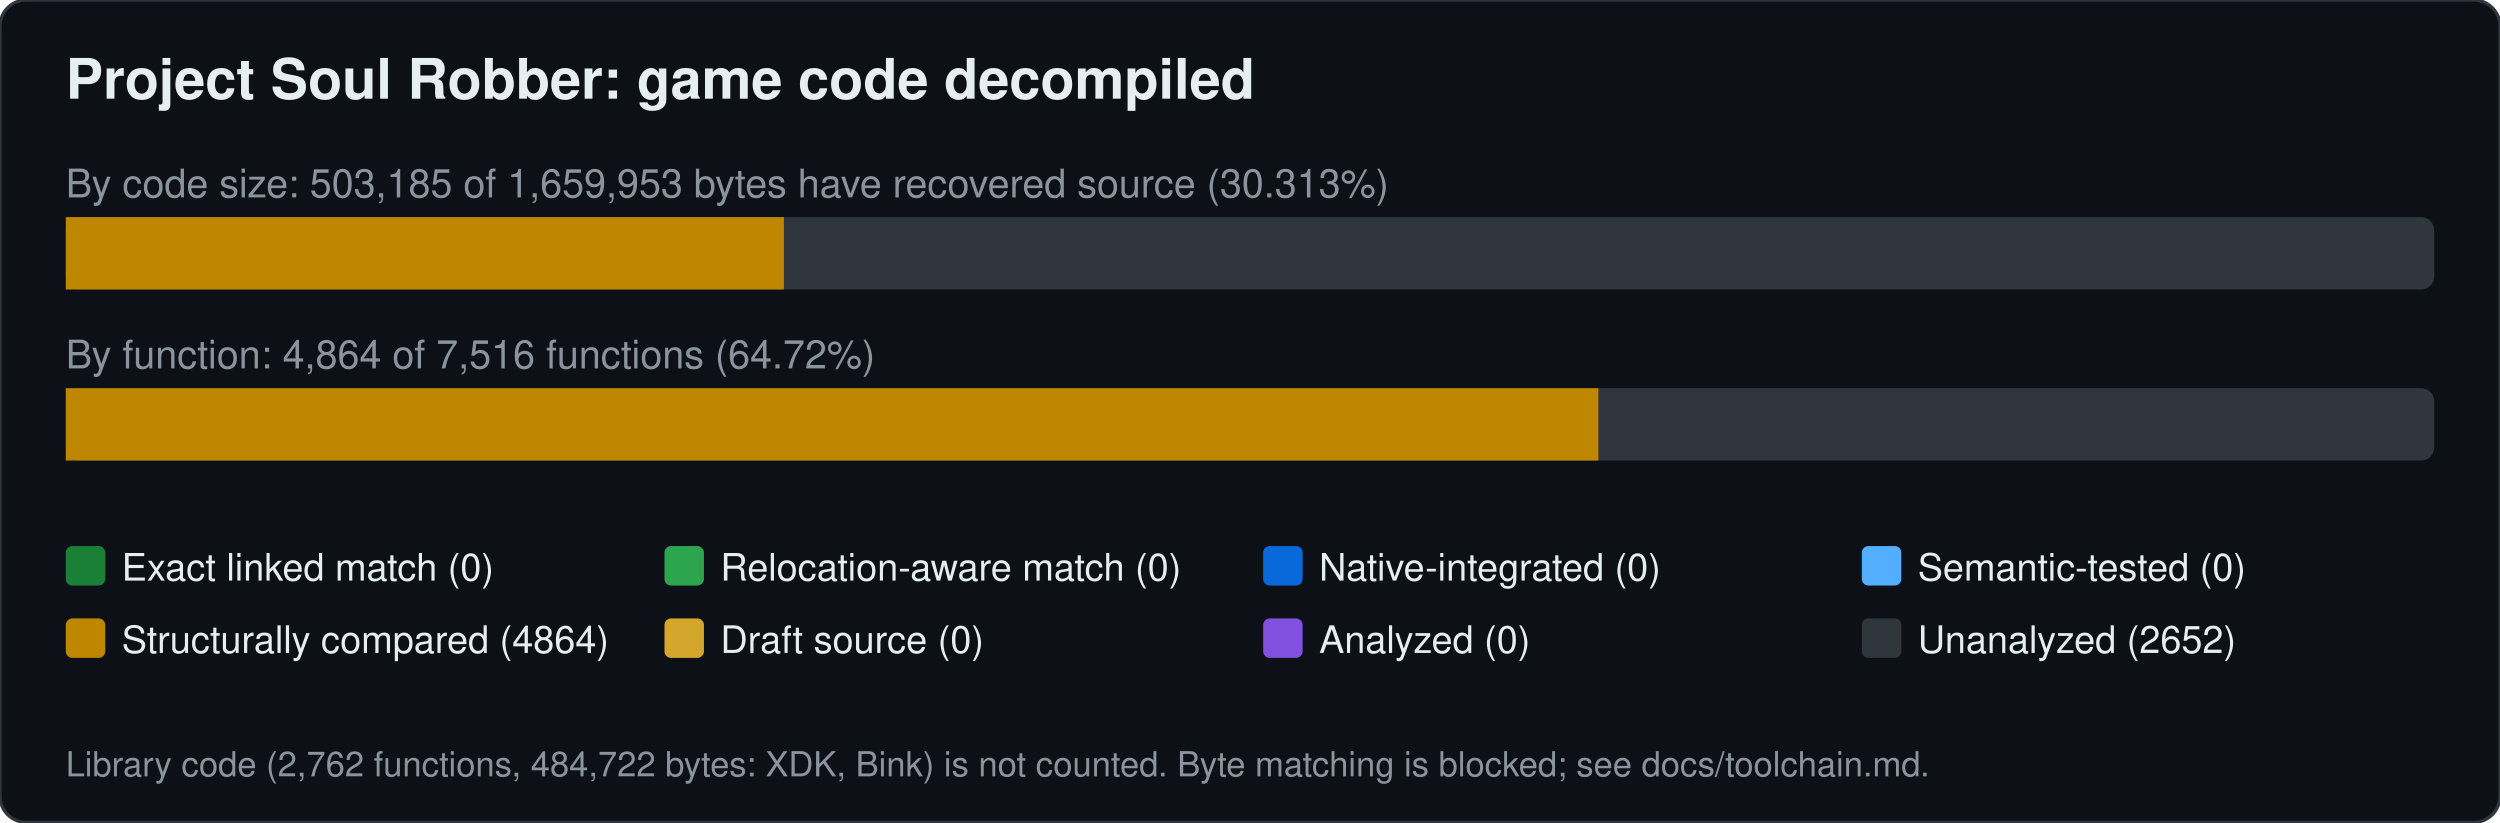
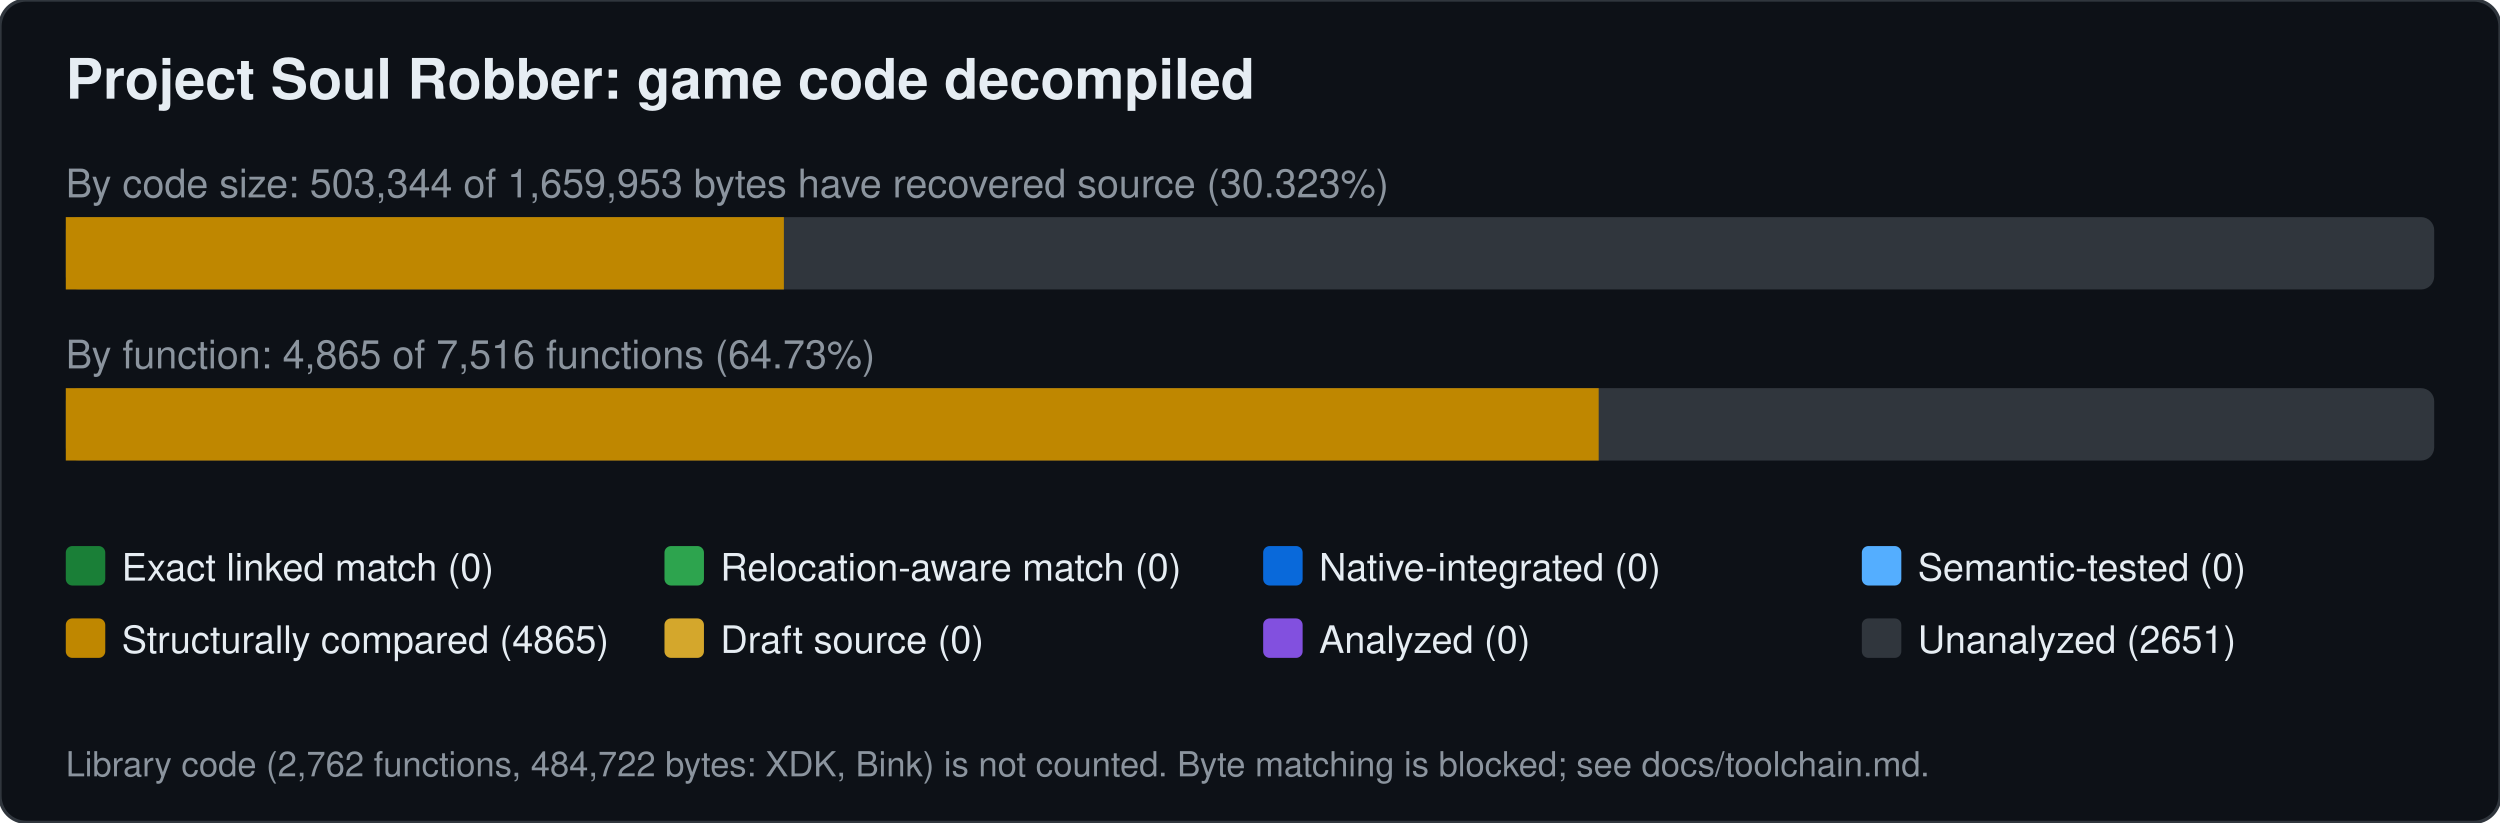
<svg xmlns="http://www.w3.org/2000/svg" width="760" height="250" viewBox="0 0 760 250" font-family="Segoe UI,Helvetica,Arial,sans-serif">
  <rect width="760" height="250" rx="8" fill="#0d1117" stroke="#30363d" />
  <text x="20" y="30" font-size="17" font-weight="600" fill="#e6edf3">Project Soul Robber: game code decompiled</text>
-   <text x="20" y="60" font-size="12" fill="#8b949e">By code size: 503,185 of 1,659,953 bytes have recovered source (30.313%)</text>
+   <text x="20" y="60" font-size="12" fill="#8b949e">By code size: 503,344 of 1,659,953 bytes have recovered source (30.323%)</text>
  <rect x="20" y="66" width="720" height="22" rx="4" fill="#30363d" />
  <rect x="20.0" y="66" width="218.3" height="22" fill="#bf8700" />
-   <text x="20" y="112" font-size="12" fill="#8b949e">By function: 4,864 of 7,516 functions (64.72%)</text>
+   <text x="20" y="112" font-size="12" fill="#8b949e">By function: 4,865 of 7,516 functions (64.73%)</text>
  <rect x="20" y="118" width="720" height="22" rx="4" fill="#30363d" />
-   <rect x="20.0" y="118" width="465.9" height="22" fill="#bf8700" />
+   <rect x="20.0" y="118" width="466.0" height="22" fill="#bf8700" />
  <rect x="20" y="166" width="12" height="12" rx="2" fill="#1a7f37" />
  <text x="37" y="176.5" font-size="11.5" fill="#e6edf3">Exact linked match (0)</text>
  <rect x="202" y="166" width="12" height="12" rx="2" fill="#2da44e" />
  <text x="219" y="176.5" font-size="11.5" fill="#e6edf3">Relocation-aware match (0)</text>
  <rect x="384" y="166" width="12" height="12" rx="2" fill="#0969da" />
  <text x="401" y="176.5" font-size="11.5" fill="#e6edf3">Native-integrated (0)</text>
  <rect x="566" y="166" width="12" height="12" rx="2" fill="#54aeff" />
  <text x="583" y="176.5" font-size="11.5" fill="#e6edf3">Semantic-tested (0)</text>
  <rect x="20" y="188" width="12" height="12" rx="2" fill="#bf8700" />
-   <text x="37" y="198.5" font-size="11.5" fill="#e6edf3">Structurally compared (4864)</text>
+   <text x="37" y="198.5" font-size="11.5" fill="#e6edf3">Structurally compared (4865)</text>
  <rect x="202" y="188" width="12" height="12" rx="2" fill="#d4a72c" />
  <text x="219" y="198.5" font-size="11.5" fill="#e6edf3">Draft source (0)</text>
  <rect x="384" y="188" width="12" height="12" rx="2" fill="#8250df" />
  <text x="401" y="198.5" font-size="11.5" fill="#e6edf3">Analyzed (0)</text>
  <rect x="566" y="188" width="12" height="12" rx="2" fill="#30363d" />
-   <text x="583" y="198.5" font-size="11.5" fill="#e6edf3">Unanalyzed (2652)</text>
+   <text x="583" y="198.5" font-size="11.5" fill="#e6edf3">Unanalyzed (2651)</text>
  <text x="20" y="236" font-size="10.5" fill="#8b949e">Library code (2,762 functions, 484,722 bytes: XDK, Bink) is not counted. Byte matching is blocked; see docs/toolchain.md.</text>
</svg>
